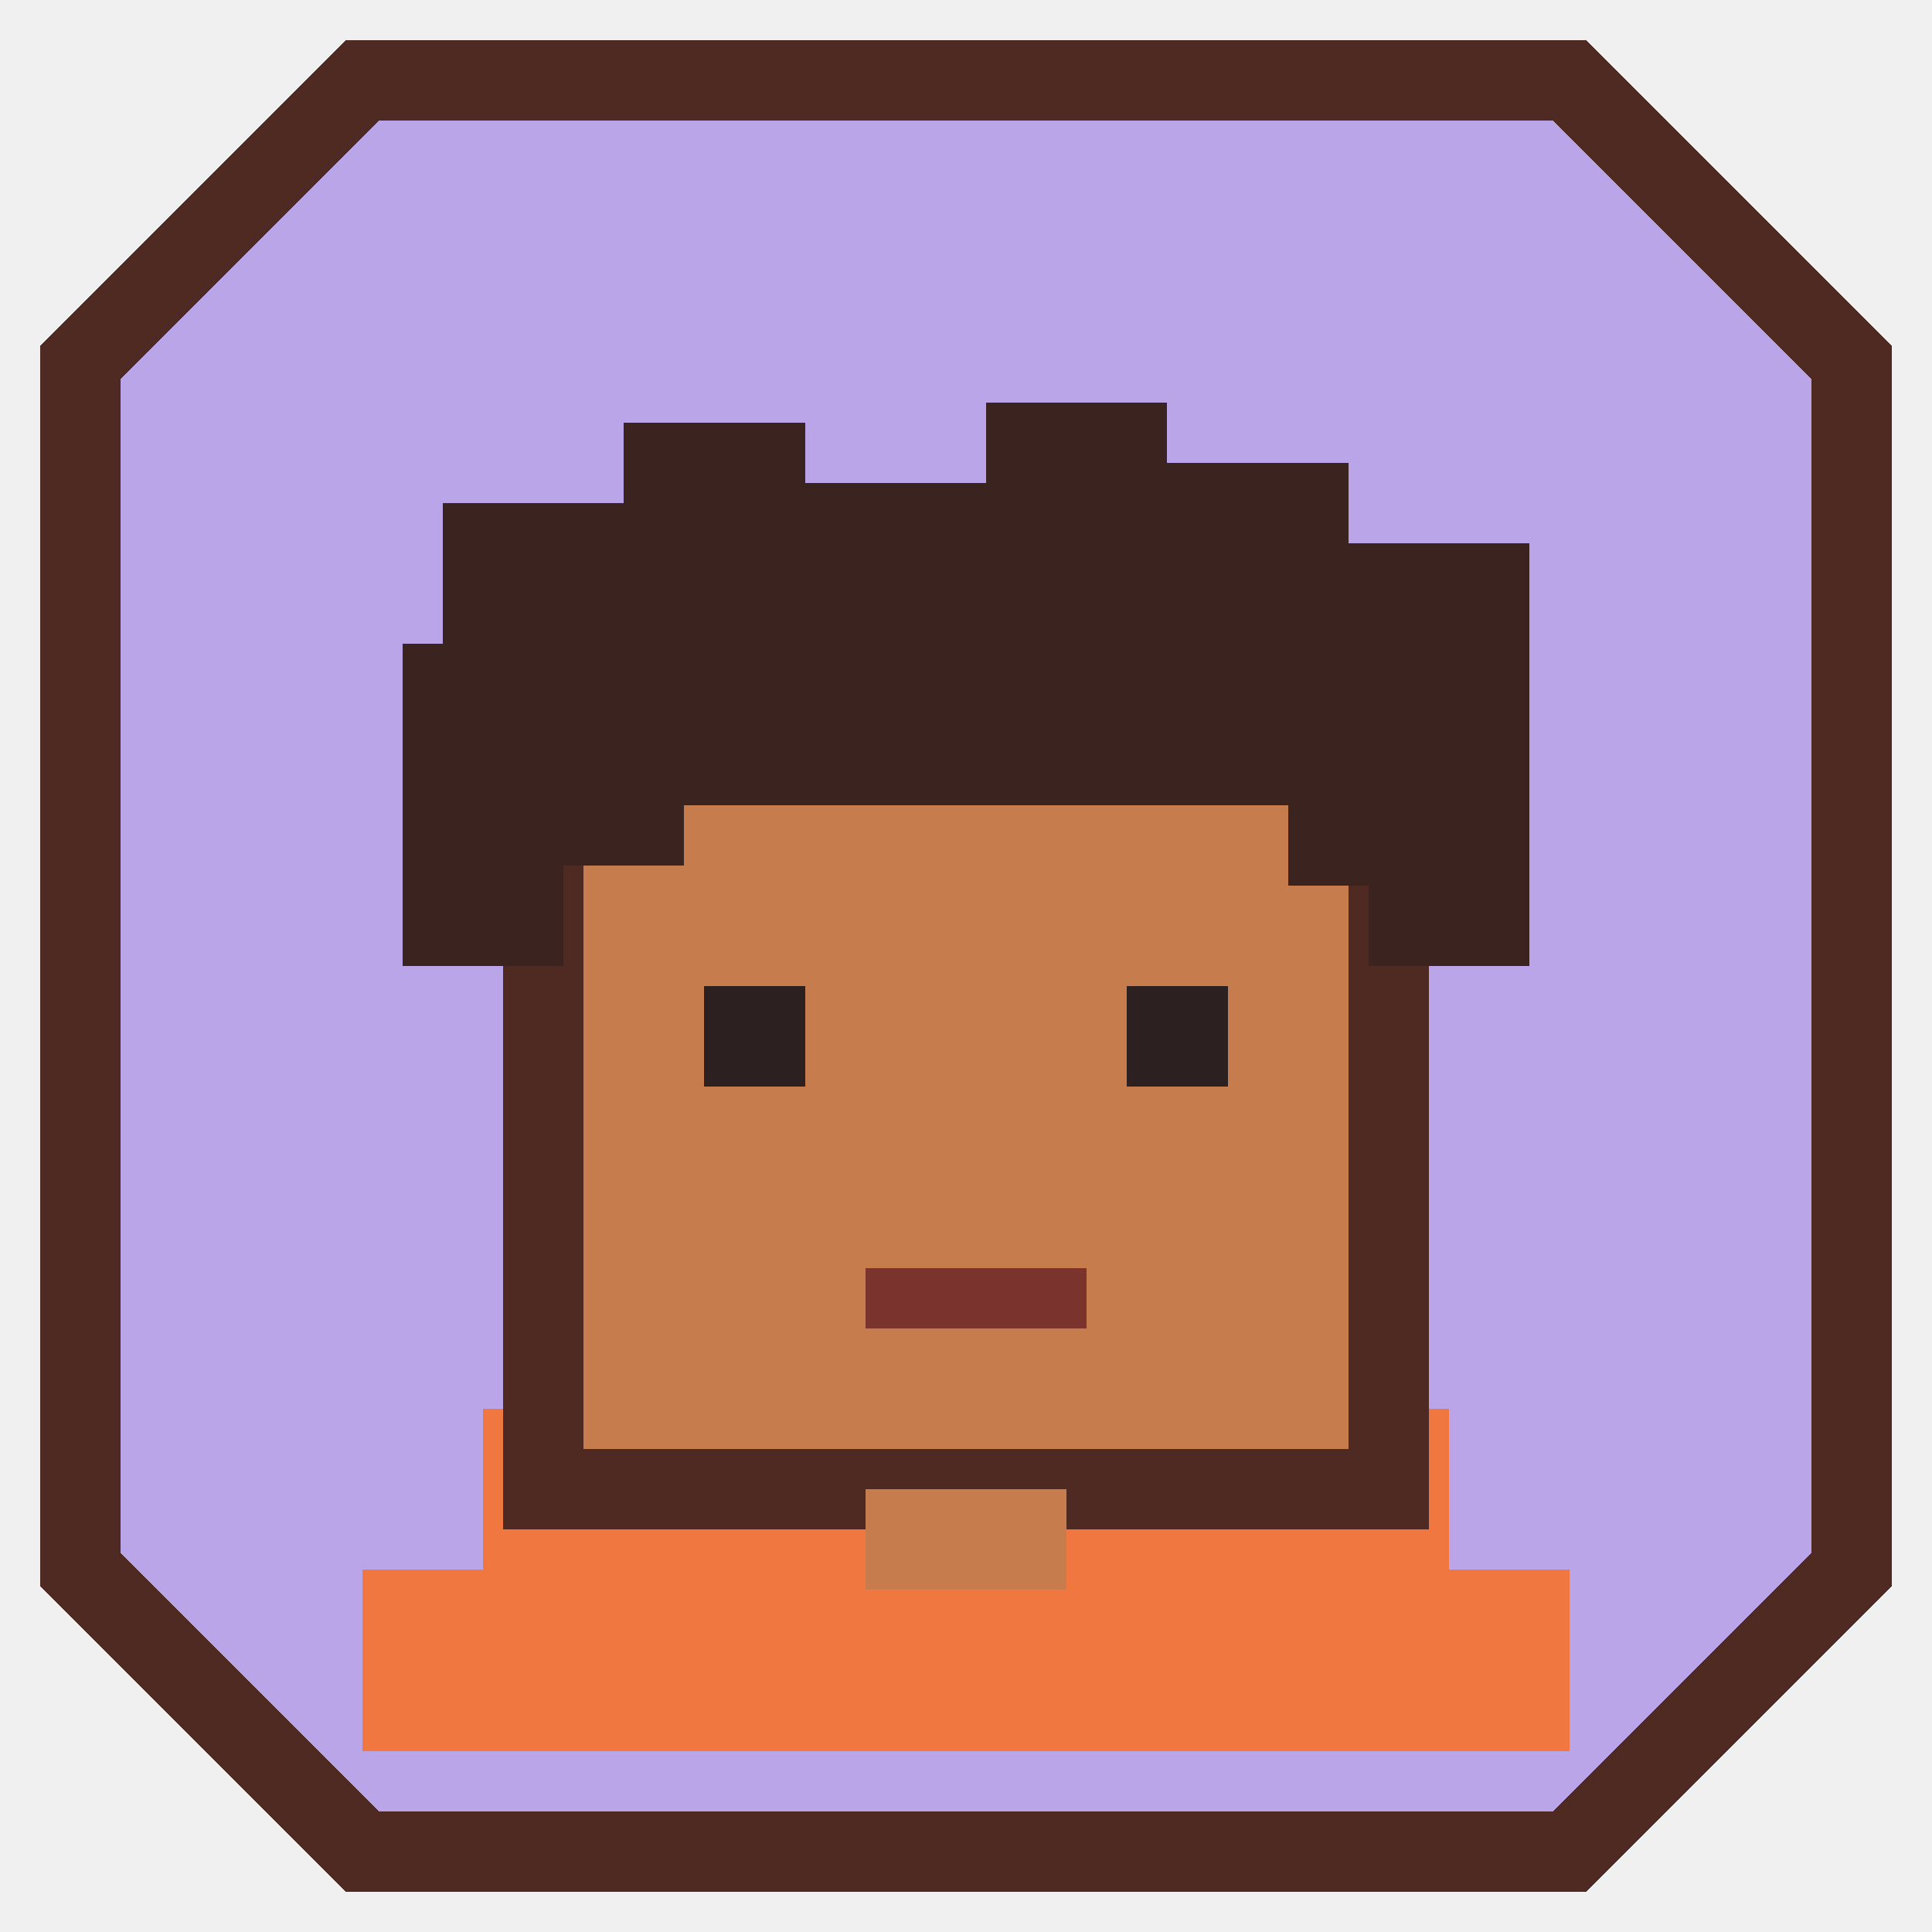
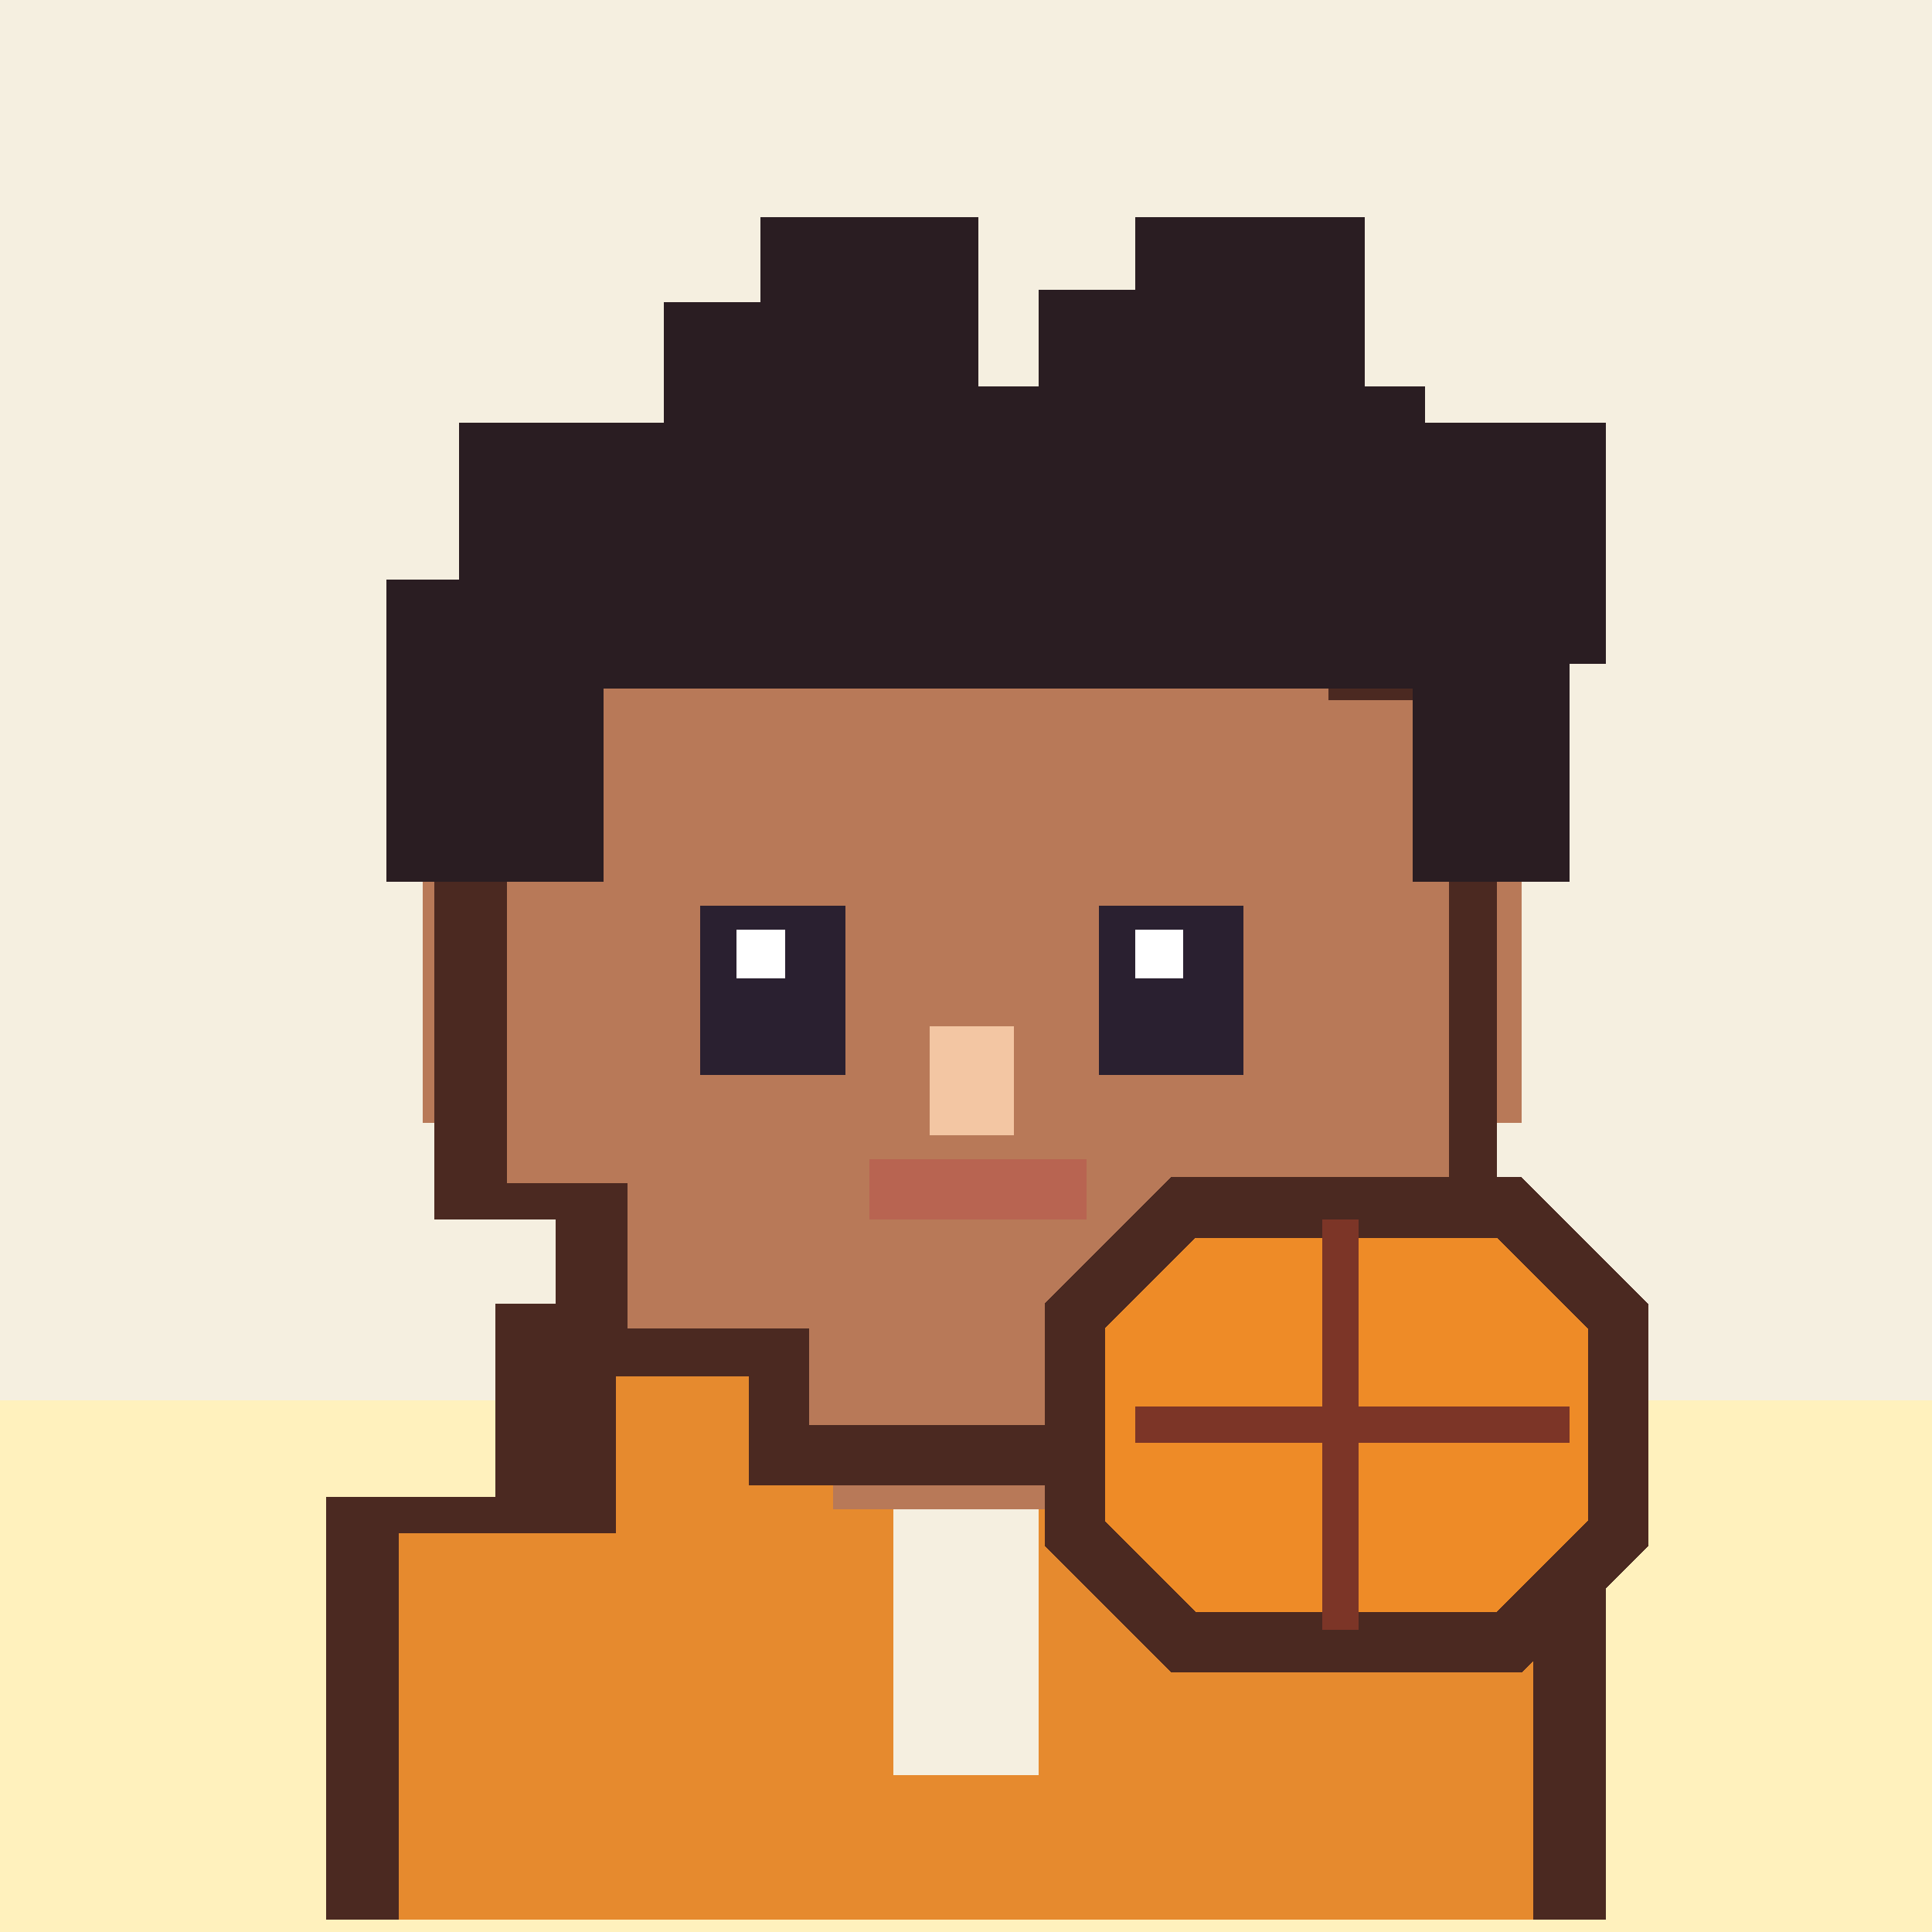
- <svg xmlns="http://www.w3.org/2000/svg" viewBox="0 0 96 96" shape-rendering="crispEdges">
-   <path fill="#B9A5E7" stroke="#4F2A22" stroke-width="4" d="M18 4h60l14 14v60L78 92H18L4 78V18z" />
-   <rect x="24" y="70" width="48" height="17" fill="#F0773F" />
-   <rect x="18" y="78" width="60" height="9" fill="#F0773F" />
-   <rect x="27" y="36" width="42" height="38" fill="#C77C4E" stroke="#4F2A22" stroke-width="4" />
-   <path fill="#3B241F" d="M24 28h48v8H76v12h-8V40H28v8h-8V32h4z" />
-   <rect x="31" y="24" width="34" height="8" fill="#3B241F" />
-   <rect x="22" y="25" width="9" height="9" fill="#3B241F" />
-   <rect x="31" y="21" width="9" height="9" fill="#3B241F" />
-   <rect x="40" y="24" width="9" height="9" fill="#3B241F" />
-   <rect x="49" y="20" width="9" height="9" fill="#3B241F" />
-   <rect x="58" y="23" width="9" height="9" fill="#3B241F" />
-   <rect x="67" y="27" width="9" height="9" fill="#3B241F" />
-   <rect x="25" y="34" width="9" height="9" fill="#3B241F" />
-   <rect x="64" y="35" width="9" height="9" fill="#3B241F" />
-   <rect x="35" y="49" width="5" height="5" fill="#2D2020" />
-   <rect x="56" y="49" width="5" height="5" fill="#2D2020" />
-   <rect x="43" y="63" width="11" height="3" fill="#7A332D" />
-   <rect x="43" y="74" width="10" height="5" fill="#C77C4E" />
+ <svg xmlns="http://www.w3.org/2000/svg" viewBox="0 0 160 160" shape-rendering="crispEdges">
+   <path fill="#f5efe0" d="M0 0h160v160H0z" />
+   <path fill="#fff1bd" d="M0 116h160v44H0z" />
+   <path fill="#4b2921" d="M27 159v-35h14v-16h78v16h14v35z" />
+   <path fill="#e68a2e" d="M33 159v-32h18v-14h58v14h18v32z" />
+   <path fill="#f5efe0" d="M74 113h12v34H74z" />
+   <path fill="#b87958" d="M69 103h22v22H69zM35 68h17v25H35zm73 0h18v25h-18z" />
+   <path fill="#4b2921" d="M46 43h68v11h10v47h-10v13H98v9H62v-9H46v-13H36V54h10z" />
+   <path fill="#b87958" d="M50 48h60v10h10v40h-12v12H93v8H67v-8H52V98H42V58h8z" />
+   <g fill="#2a1d22">
+     <path d="M43 73H32V48h11V36h12V25h18v7h13V24h18v8h14v10h12v31h-13V57H50v16z" />
+     <path d="M38 35h17v18H38zm25-17h18v20H63zm31 0h19v20H94zm21 17h18v20h-18z" />
+   </g>
+   <path fill="#2a2030" d="M58 75h12v14H58zm33 0h12v14H91z" />
+   <path fill="#fff" d="M61 77h4v4h-4zm33 0h4v4h-4z" />
+   <path fill="#b86451" d="M72 96h18v5H72z" />
+   <path fill="#f3c6a3" d="M77 85h7v9h-7z" />
+   <g transform="translate(116 118)">
+     <path fill="#ee8b27" stroke="#4b2921" stroke-width="5" d="M-18-18h27l9 9v18L9 18h-27l-9-9V-9z" />
+     <path fill="none" stroke="#7c3527" stroke-width="3" d="M-22 0h36M-5-17v34" />
+   </g>
</svg>
